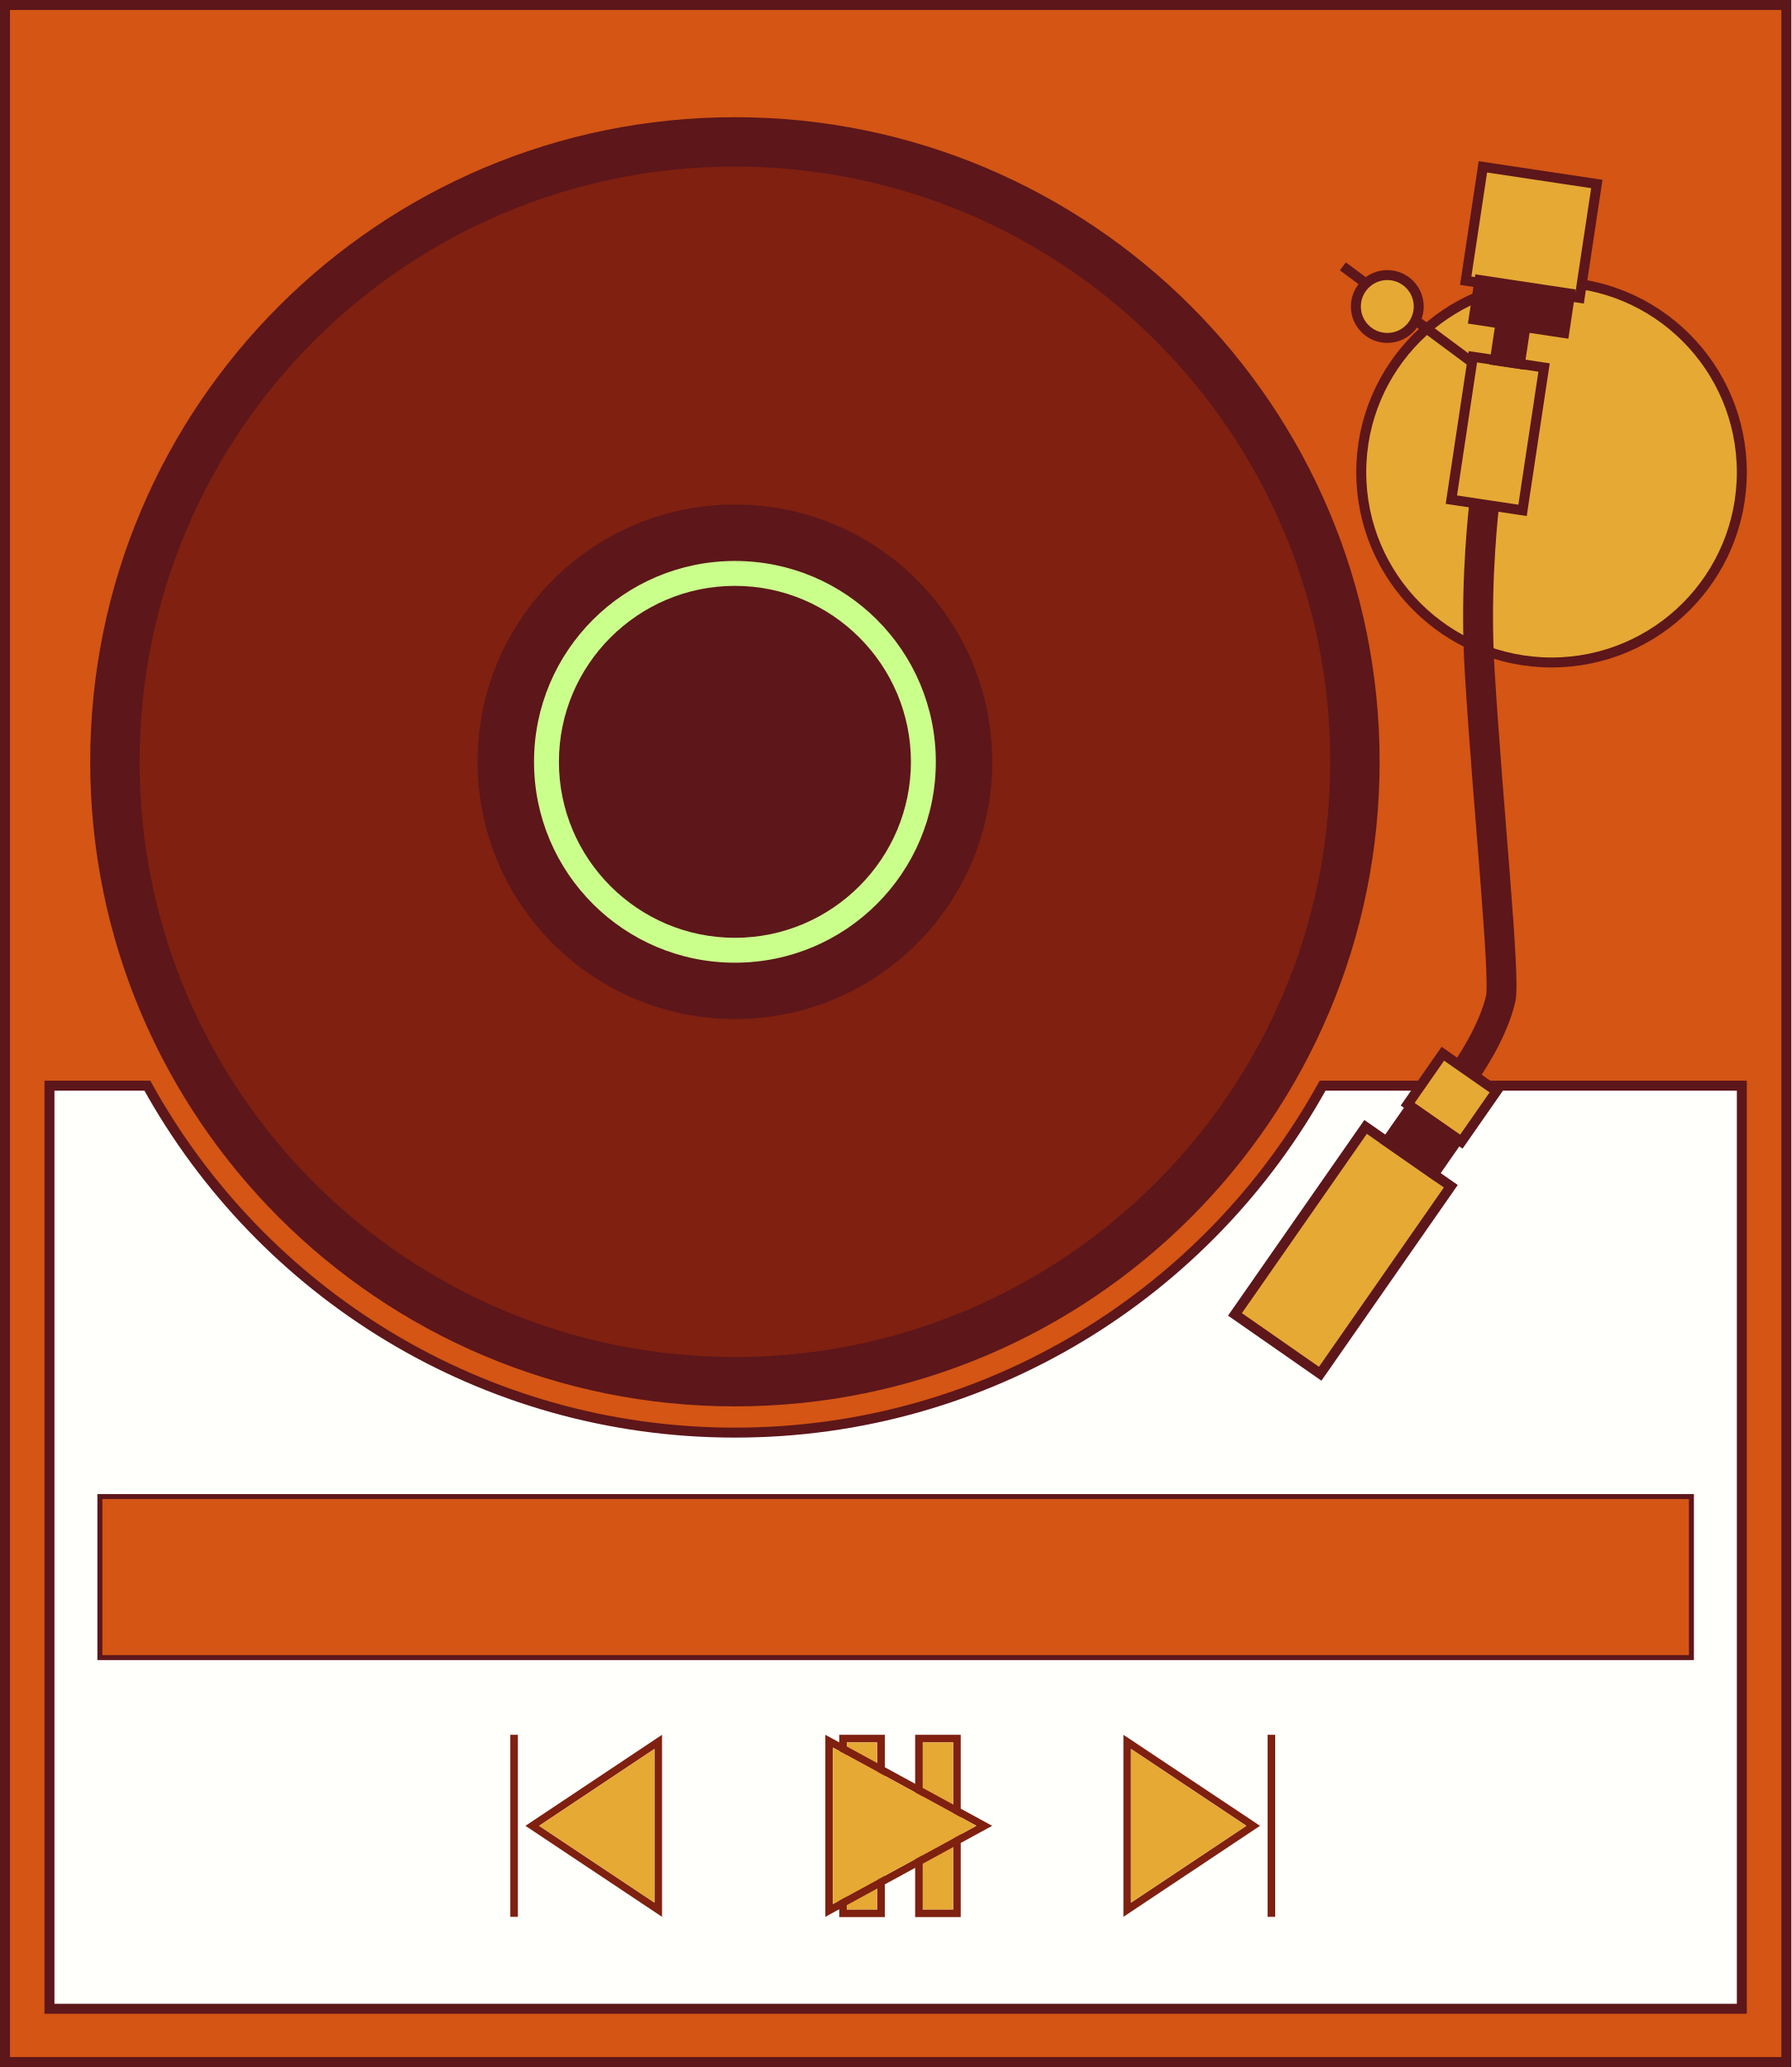
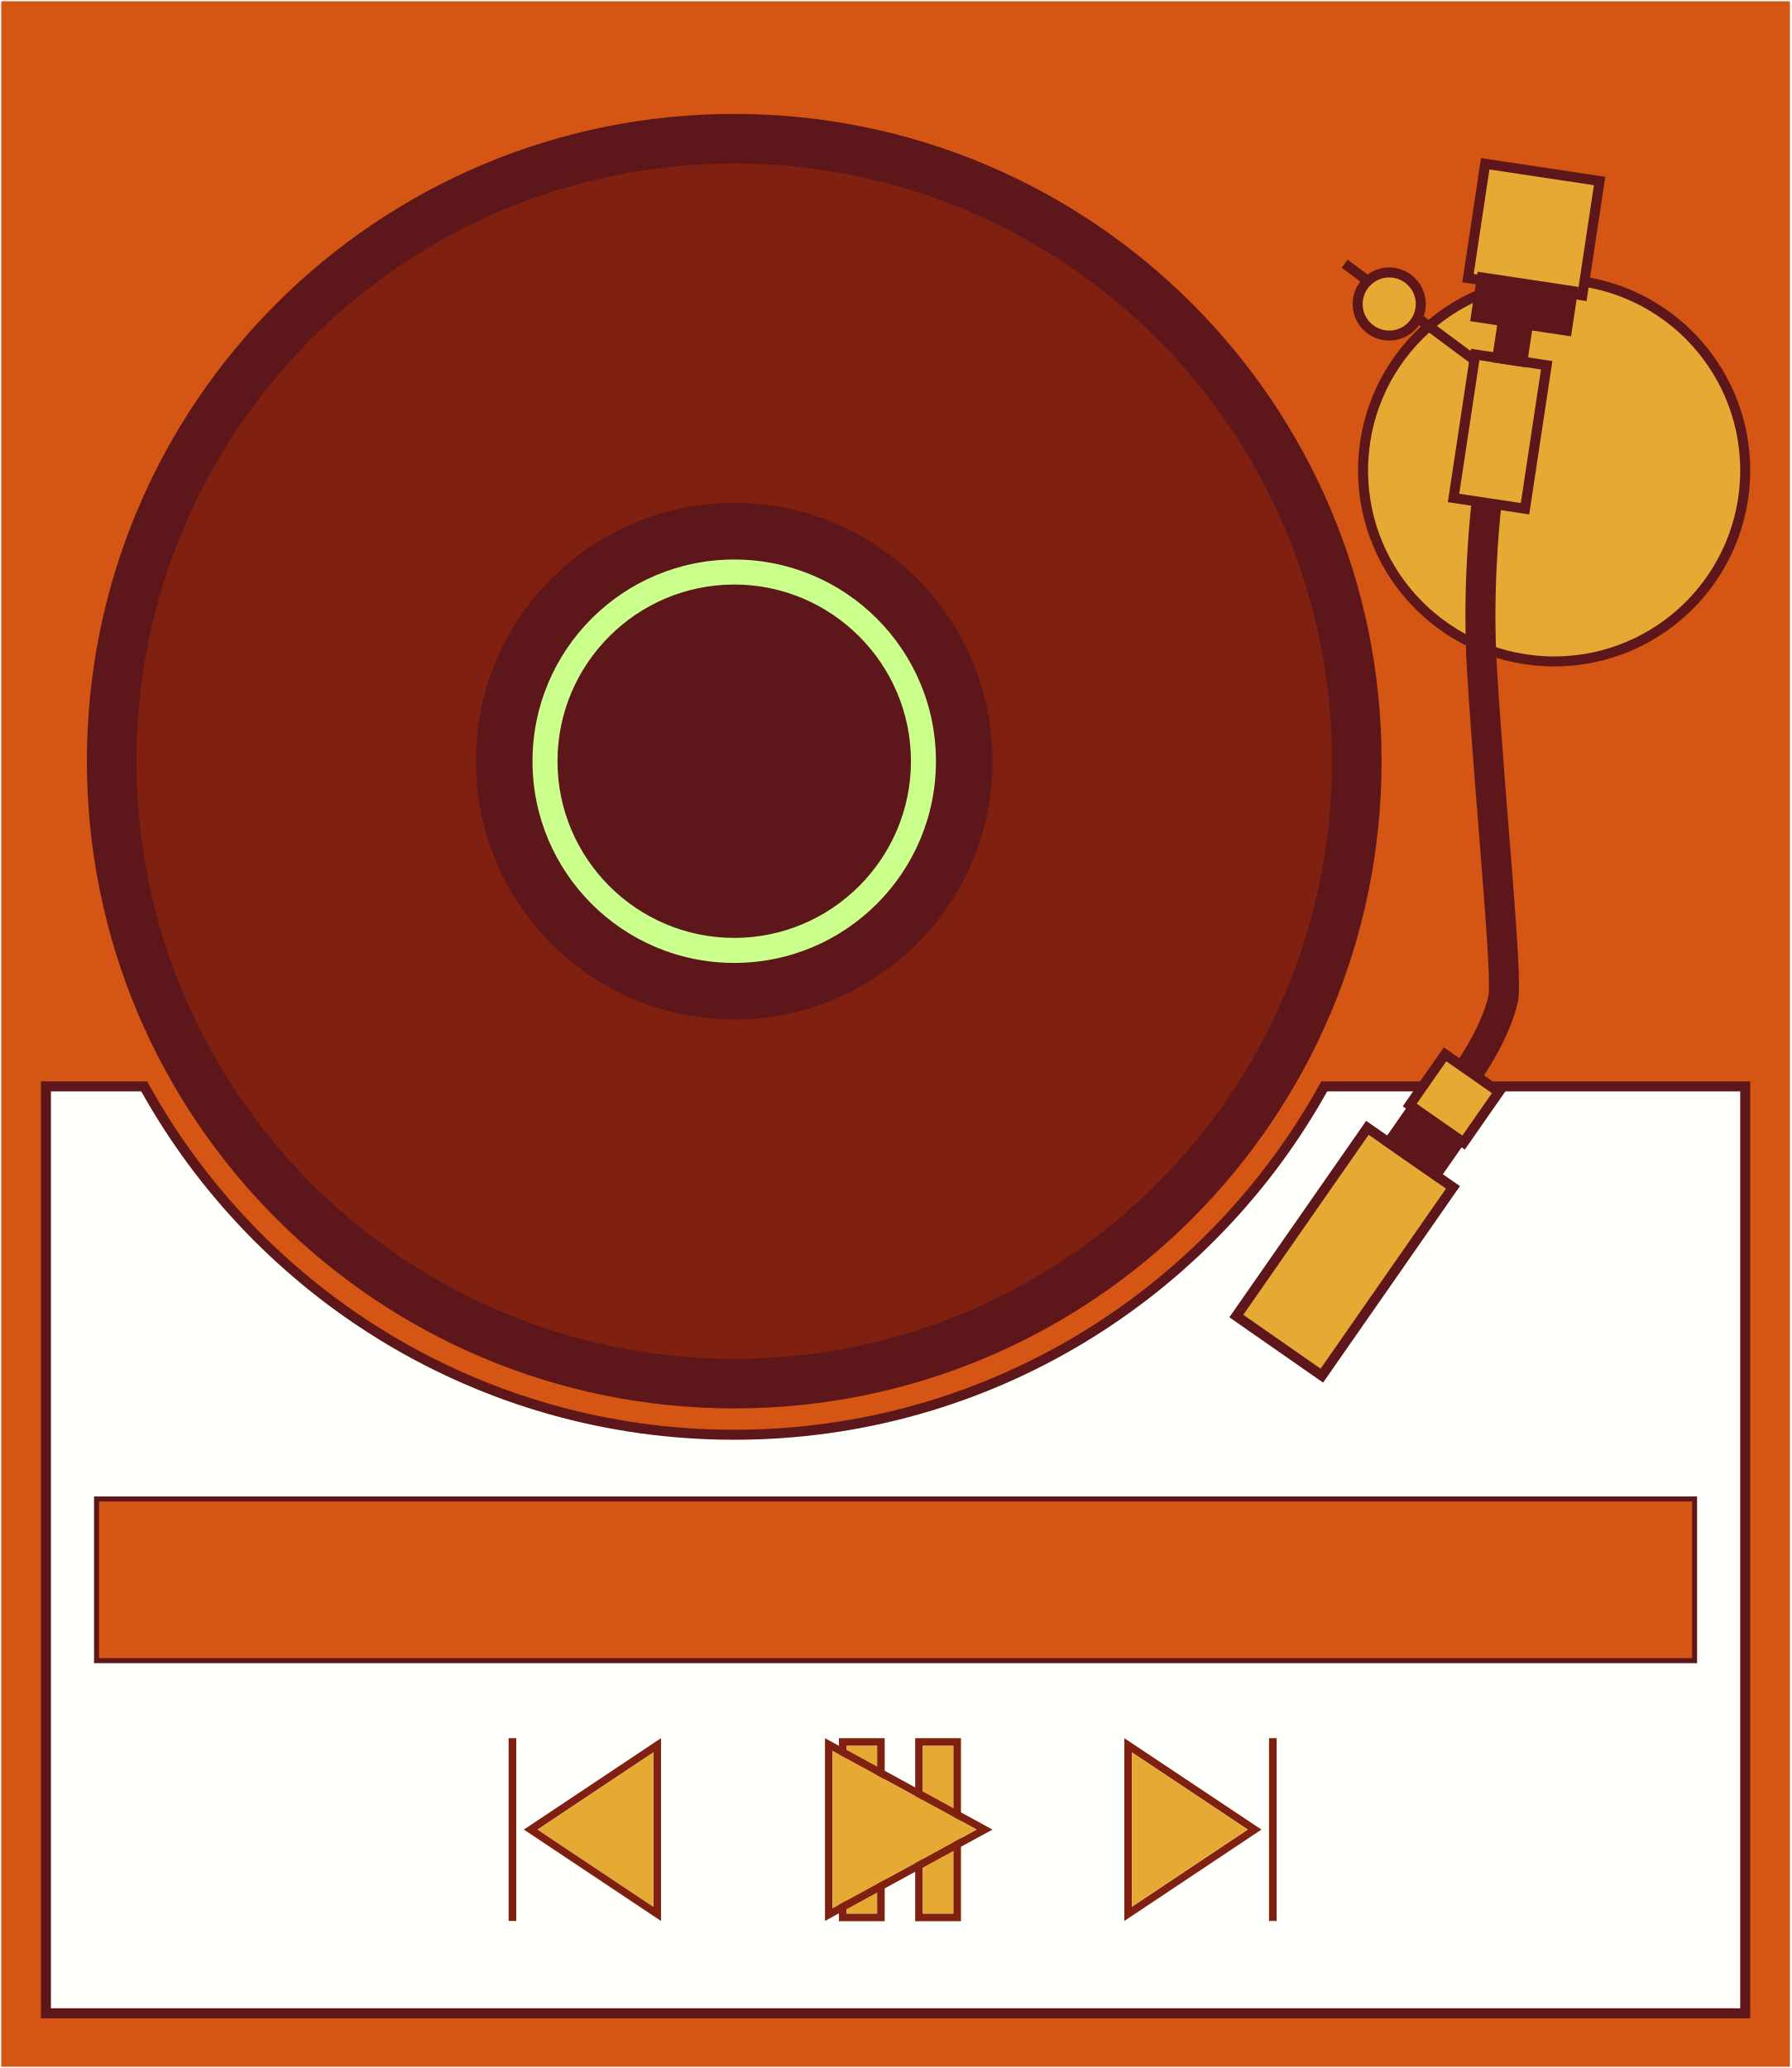
- <svg xmlns="http://www.w3.org/2000/svg" id="Calque_2" viewBox="0 0 359.6 415.01">
+ <svg xmlns="http://www.w3.org/2000/svg" id="Calque_2" viewBox="0 0 358.1 413.51">
  <defs>
    <style>.cls-1{fill:#e6a934;}.cls-2,.cls-3,.cls-4,.cls-5,.cls-6,.cls-7{stroke:url(#Nouvelle_nuance_de_motif_1);stroke-miterlimit:10;}.cls-2,.cls-3,.cls-5,.cls-7{stroke-width:2px;}.cls-2,.cls-8,.cls-4{fill:none;}.cls-9{fill:#d45514;}.cls-10{fill:#cbff8c;}.cls-3{fill:#fffffc;}.cls-4{stroke-width:6px;}.cls-11,.cls-5{fill:url(#Nouvelle_nuance_de_motif_5);}.cls-12,.cls-7{fill:url(#Nouvelle_nuance_de_motif_1);}.cls-13,.cls-6{fill:url(#Nouvelle_nuance_de_motif_4);}.cls-14{fill:url(#Nouvelle_nuance_de_motif_2);}.cls-15{fill:#5d161a;}.cls-16{fill:#7f2010;}</style>
-     <pattern id="Nouvelle_nuance_de_motif_4" x="0" y="0" width="53.61" height="53.61" patternTransform="translate(-1533.04 -473.02)" patternUnits="userSpaceOnUse" viewBox="0 0 53.61 53.61">
+     <pattern id="Nouvelle_nuance_de_motif_4" x="0" y="0" width="53.61" height="53.61" patternTransform="translate(-1533.79 -473.77)" patternUnits="userSpaceOnUse" viewBox="0 0 53.61 53.61">
      <rect class="cls-8" y="0" width="53.61" height="53.61" />
      <rect class="cls-9" x="0" y="0" width="53.61" height="53.61" />
    </pattern>
-     <pattern id="Nouvelle_nuance_de_motif_1" x="0" y="0" width="53.61" height="53.61" patternTransform="translate(-1533.04 -473.02)" patternUnits="userSpaceOnUse" viewBox="0 0 53.61 53.61">
+     <pattern id="Nouvelle_nuance_de_motif_1" x="0" y="0" width="53.61" height="53.61" patternTransform="translate(-1533.79 -473.77)" patternUnits="userSpaceOnUse" viewBox="0 0 53.61 53.61">
      <rect class="cls-8" width="53.61" height="53.61" />
      <rect class="cls-15" x="0" y="0" width="53.61" height="53.61" />
    </pattern>
-     <pattern id="Nouvelle_nuance_de_motif_5" x="0" y="0" width="53.61" height="53.61" patternTransform="translate(-1533.04 -473.02)" patternUnits="userSpaceOnUse" viewBox="0 0 53.61 53.61">
+     <pattern id="Nouvelle_nuance_de_motif_5" x="0" y="0" width="53.61" height="53.61" patternTransform="translate(-1533.79 -473.77)" patternUnits="userSpaceOnUse" viewBox="0 0 53.61 53.61">
      <rect class="cls-8" width="53.61" height="53.61" />
      <rect class="cls-1" x="0" y="0" width="53.61" height="53.61" />
    </pattern>
-     <pattern id="Nouvelle_nuance_de_motif_2" x="0" y="0" width="53.61" height="53.61" patternTransform="translate(-1533.04 -473.02)" patternUnits="userSpaceOnUse" viewBox="0 0 53.61 53.61">
+     <pattern id="Nouvelle_nuance_de_motif_2" x="0" y="0" width="53.61" height="53.61" patternTransform="translate(-1533.79 -473.77)" patternUnits="userSpaceOnUse" viewBox="0 0 53.61 53.61">
      <rect class="cls-8" y="0" width="53.61" height="53.61" />
      <rect class="cls-16" x="0" y="0" width="53.61" height="53.61" />
    </pattern>
  </defs>
  <g id="stolify_ui">
-     <rect class="cls-13" x="1" y="1" width="357.6" height="413.01" />
-     <rect class="cls-2" x="1" y="1" width="357.6" height="413.01" />
-     <path class="cls-3" d="M349.66,272.46v-54.48h-84.16c-22.94,41.53-67.16,69.66-117.96,69.66s-95.02-28.13-117.96-69.66H9.93v130.86h0v54.48h339.73v-130.86h0Z" />
-     <circle class="cls-5" cx="311.46" cy="94.81" r="38.2" />
-     <rect class="cls-6" x="20.05" y="300.48" width="319.49" height="32.33" />
+     <rect class="cls-13" x=".25" y=".25" width="357.6" height="413.01" />
+     <path class="cls-3" d="M348.91,271.71v-54.48h-84.16c-22.94,41.53-67.16,69.66-117.96,69.66s-95.02-28.13-117.96-69.66H9.18v130.86h0v54.48h339.73v-130.86h0Z" />
+     <circle class="cls-5" cx="310.71" cy="94.06" r="38.2" />
+     <rect class="cls-6" x="19.3" y="299.73" width="319.49" height="32.33" />
    <g id="disc">
-       <circle class="cls-12" cx="147.53" cy="152.95" r="129.42" />
-       <circle class="cls-14" cx="147.53" cy="152.95" r="119.51" />
-       <circle class="cls-12" cx="147.53" cy="152.95" r="51.65" />
-       <path class="cls-10" d="M147.53,117.63c19.48,0,35.33,15.85,35.33,35.33s-15.85,35.33-35.33,35.33-35.33-15.85-35.33-35.33,15.85-35.33,35.33-35.33M147.53,112.63c-22.27,0-40.33,18.05-40.33,40.33s18.05,40.33,40.33,40.33,40.33-18.05,40.33-40.33-18.05-40.33-40.33-40.33h0Z" />
+       <circle class="cls-12" cx="146.79" cy="152.2" r="129.42" />
+       <circle class="cls-14" cx="146.79" cy="152.2" r="119.51" />
+       <circle class="cls-12" cx="146.79" cy="152.2" r="51.65" />
+       <path class="cls-10" d="M146.79,116.88c19.48,0,35.33,15.85,35.33,35.33s-15.85,35.33-35.33,35.33-35.33-15.85-35.33-35.33,15.85-35.33,35.33-35.33M146.79,111.88c-22.27,0-40.33,18.05-40.33,40.33s18.05,40.33,40.33,40.33,40.33-18.05,40.33-40.33-18.05-40.33-40.33-40.33h0Z" />
    </g>
    <g id="disc-arm">
-       <polygon class="cls-5" points="297.68 33.5 320.55 36.94 317.1 59.81 294.23 56.36 297.68 33.5" />
-       <polygon class="cls-7" points="315.19 58.96 297 56.22 295.81 64.13 314 66.87 315.19 58.96" />
-       <polygon class="cls-5" points="295.67 71.63 309.96 73.79 305.64 102.47 291.35 100.32 295.67 71.63" />
-       <polygon class="cls-7" points="305.1 73.09 300.09 72.34 301.11 65.58 306.12 66.34 305.1 73.09" />
-       <polygon class="cls-5" points="291.24 238.17 274.13 226.26 247.91 263.9 265.02 275.82 291.24 238.17" />
-       <polygon class="cls-5" points="289.64 211.57 300.42 219.08 293.35 229.23 282.57 221.72 289.64 211.57" />
-       <polygon class="cls-7" points="287.82 235.79 278.33 229.18 283.22 222.17 292.7 228.78 287.82 235.79" />
-       <line class="cls-2" x1="269.57" y1="53.48" x2="295.51" y2="72.74" />
-       <circle class="cls-5" cx="278.49" cy="61.54" r="6.31" />
-       <path class="cls-4" d="M297.93,101.31c-.61,5.75-1.78,18.84-.9,33.34,1.63,27.03,5.2,61.49,4.23,65.82-1.58,7.01-6.86,14.42-6.86,14.42" />
+       <polygon class="cls-5" points="296.93 32.75 319.8 36.19 316.35 59.06 293.49 55.61 296.93 32.75" />
+       <polygon class="cls-7" points="314.44 58.21 296.26 55.47 295.06 63.38 313.25 66.12 314.44 58.21" />
+       <polygon class="cls-5" points="294.93 70.88 309.22 73.04 304.89 101.72 290.6 99.57 294.93 70.88" />
+       <polygon class="cls-7" points="304.36 72.34 299.35 71.59 300.36 64.83 305.37 65.59 304.36 72.34" />
+       <polygon class="cls-5" points="290.49 237.42 273.38 225.51 247.17 263.15 264.27 275.07 290.49 237.42" />
+       <polygon class="cls-5" points="288.9 210.82 299.67 218.33 292.6 228.48 281.83 220.97 288.9 210.82" />
+       <polygon class="cls-7" points="287.08 235.04 277.59 228.43 282.47 221.42 291.96 228.03 287.08 235.04" />
+       <line class="cls-2" x1="268.83" y1="52.73" x2="294.76" y2="71.98" />
+       <circle class="cls-5" cx="277.74" cy="60.79" r="6.31" />
+       <path class="cls-4" d="M297.19,100.56c-.61,5.75-1.78,18.84-.9,33.34,1.63,27.03,5.2,61.49,4.23,65.82-1.58,7.01-6.86,14.42-6.86,14.42" />
    </g>
    <g id="pause">
-       <path class="cls-14" d="M192.86,348.31v36.6h-9.15v-36.6h9.15ZM191.34,383.38v-33.54h-6.1v33.54h6.1Z" />
-       <rect class="cls-11" x="185.25" y="349.84" width="6.1" height="33.54" />
-       <path class="cls-14" d="M177.62,348.31v36.6h-9.15v-36.6h9.15ZM176.09,383.38v-33.54h-6.1v33.54h6.1Z" />
-       <rect class="cls-11" x="170" y="349.84" width="6.1" height="33.54" />
+       <path class="cls-14" d="M192.12,347.56v36.6h-9.15v-36.6h9.15ZM190.59,382.63v-33.54h-6.1v33.54h6.1Z" />
+       <rect class="cls-11" x="184.5" y="349.09" width="6.1" height="33.54" />
+       <path class="cls-14" d="M176.87,347.56v36.6h-9.15v-36.6h9.15ZM175.35,382.63v-33.54h-6.1v33.54h6.1Z" />
+       <rect class="cls-11" x="169.25" y="349.09" width="6.1" height="33.54" />
    </g>
    <g id="play">
-       <path class="cls-14" d="M199.18,366.58l-33.5,18.28v-36.55l33.5,18.28ZM167.2,382.29l28.8-15.71-28.8-15.71v31.42Z" />
-       <polygon class="cls-11" points="196 366.58 167.2 382.29 167.2 350.87 196 366.58" />
+       <path class="cls-14" d="M198.43,365.83l-33.5,18.28v-36.55l33.5,18.28ZM166.45,381.54l28.8-15.71-28.8-15.71v31.42Z" />
+       <polygon class="cls-11" points="195.25 365.83 166.45 381.54 166.45 350.12 195.25 365.83" />
    </g>
    <g id="next">
-       <rect class="cls-14" x="254.46" y="348.31" width="1.52" height="36.55" />
-       <path class="cls-14" d="M252.93,366.59l-27.41,18.27v-36.55l27.41,18.27ZM227.04,382.01l23.15-15.43-23.15-15.43v30.86Z" />
-       <polygon class="cls-11" points="250.19 366.59 227.04 382.01 227.04 351.15 250.19 366.59" />
+       <rect class="cls-14" x="253.71" y="347.56" width="1.52" height="36.55" />
+       <path class="cls-14" d="M252.19,365.84l-27.41,18.27v-36.55l27.41,18.27ZM226.3,381.26l23.15-15.43-23.15-15.43v30.86Z" />
+       <polygon class="cls-11" points="249.45 365.84 226.3 381.26 226.3 350.4 249.45 365.84" />
    </g>
    <g id="previous">
-       <rect class="cls-14" x="102.44" y="348.31" width="1.52" height="36.55" />
-       <path class="cls-14" d="M105.49,366.58l27.41-18.27v36.55l-27.41-18.27ZM131.38,351.15l-23.15,15.43,23.15,15.43v-30.86Z" />
-       <polygon class="cls-11" points="108.23 366.58 131.38 351.15 131.38 382.02 108.23 366.58" />
+       <rect class="cls-14" x="101.69" y="347.56" width="1.52" height="36.55" />
+       <path class="cls-14" d="M104.74,365.83l27.41-18.27v36.55l-27.41-18.27ZM130.63,350.4l-23.15,15.43,23.15,15.43v-30.86Z" />
+       <polygon class="cls-11" points="107.48 365.83 130.63 350.4 130.63 381.27 107.48 365.83" />
    </g>
  </g>
</svg>
